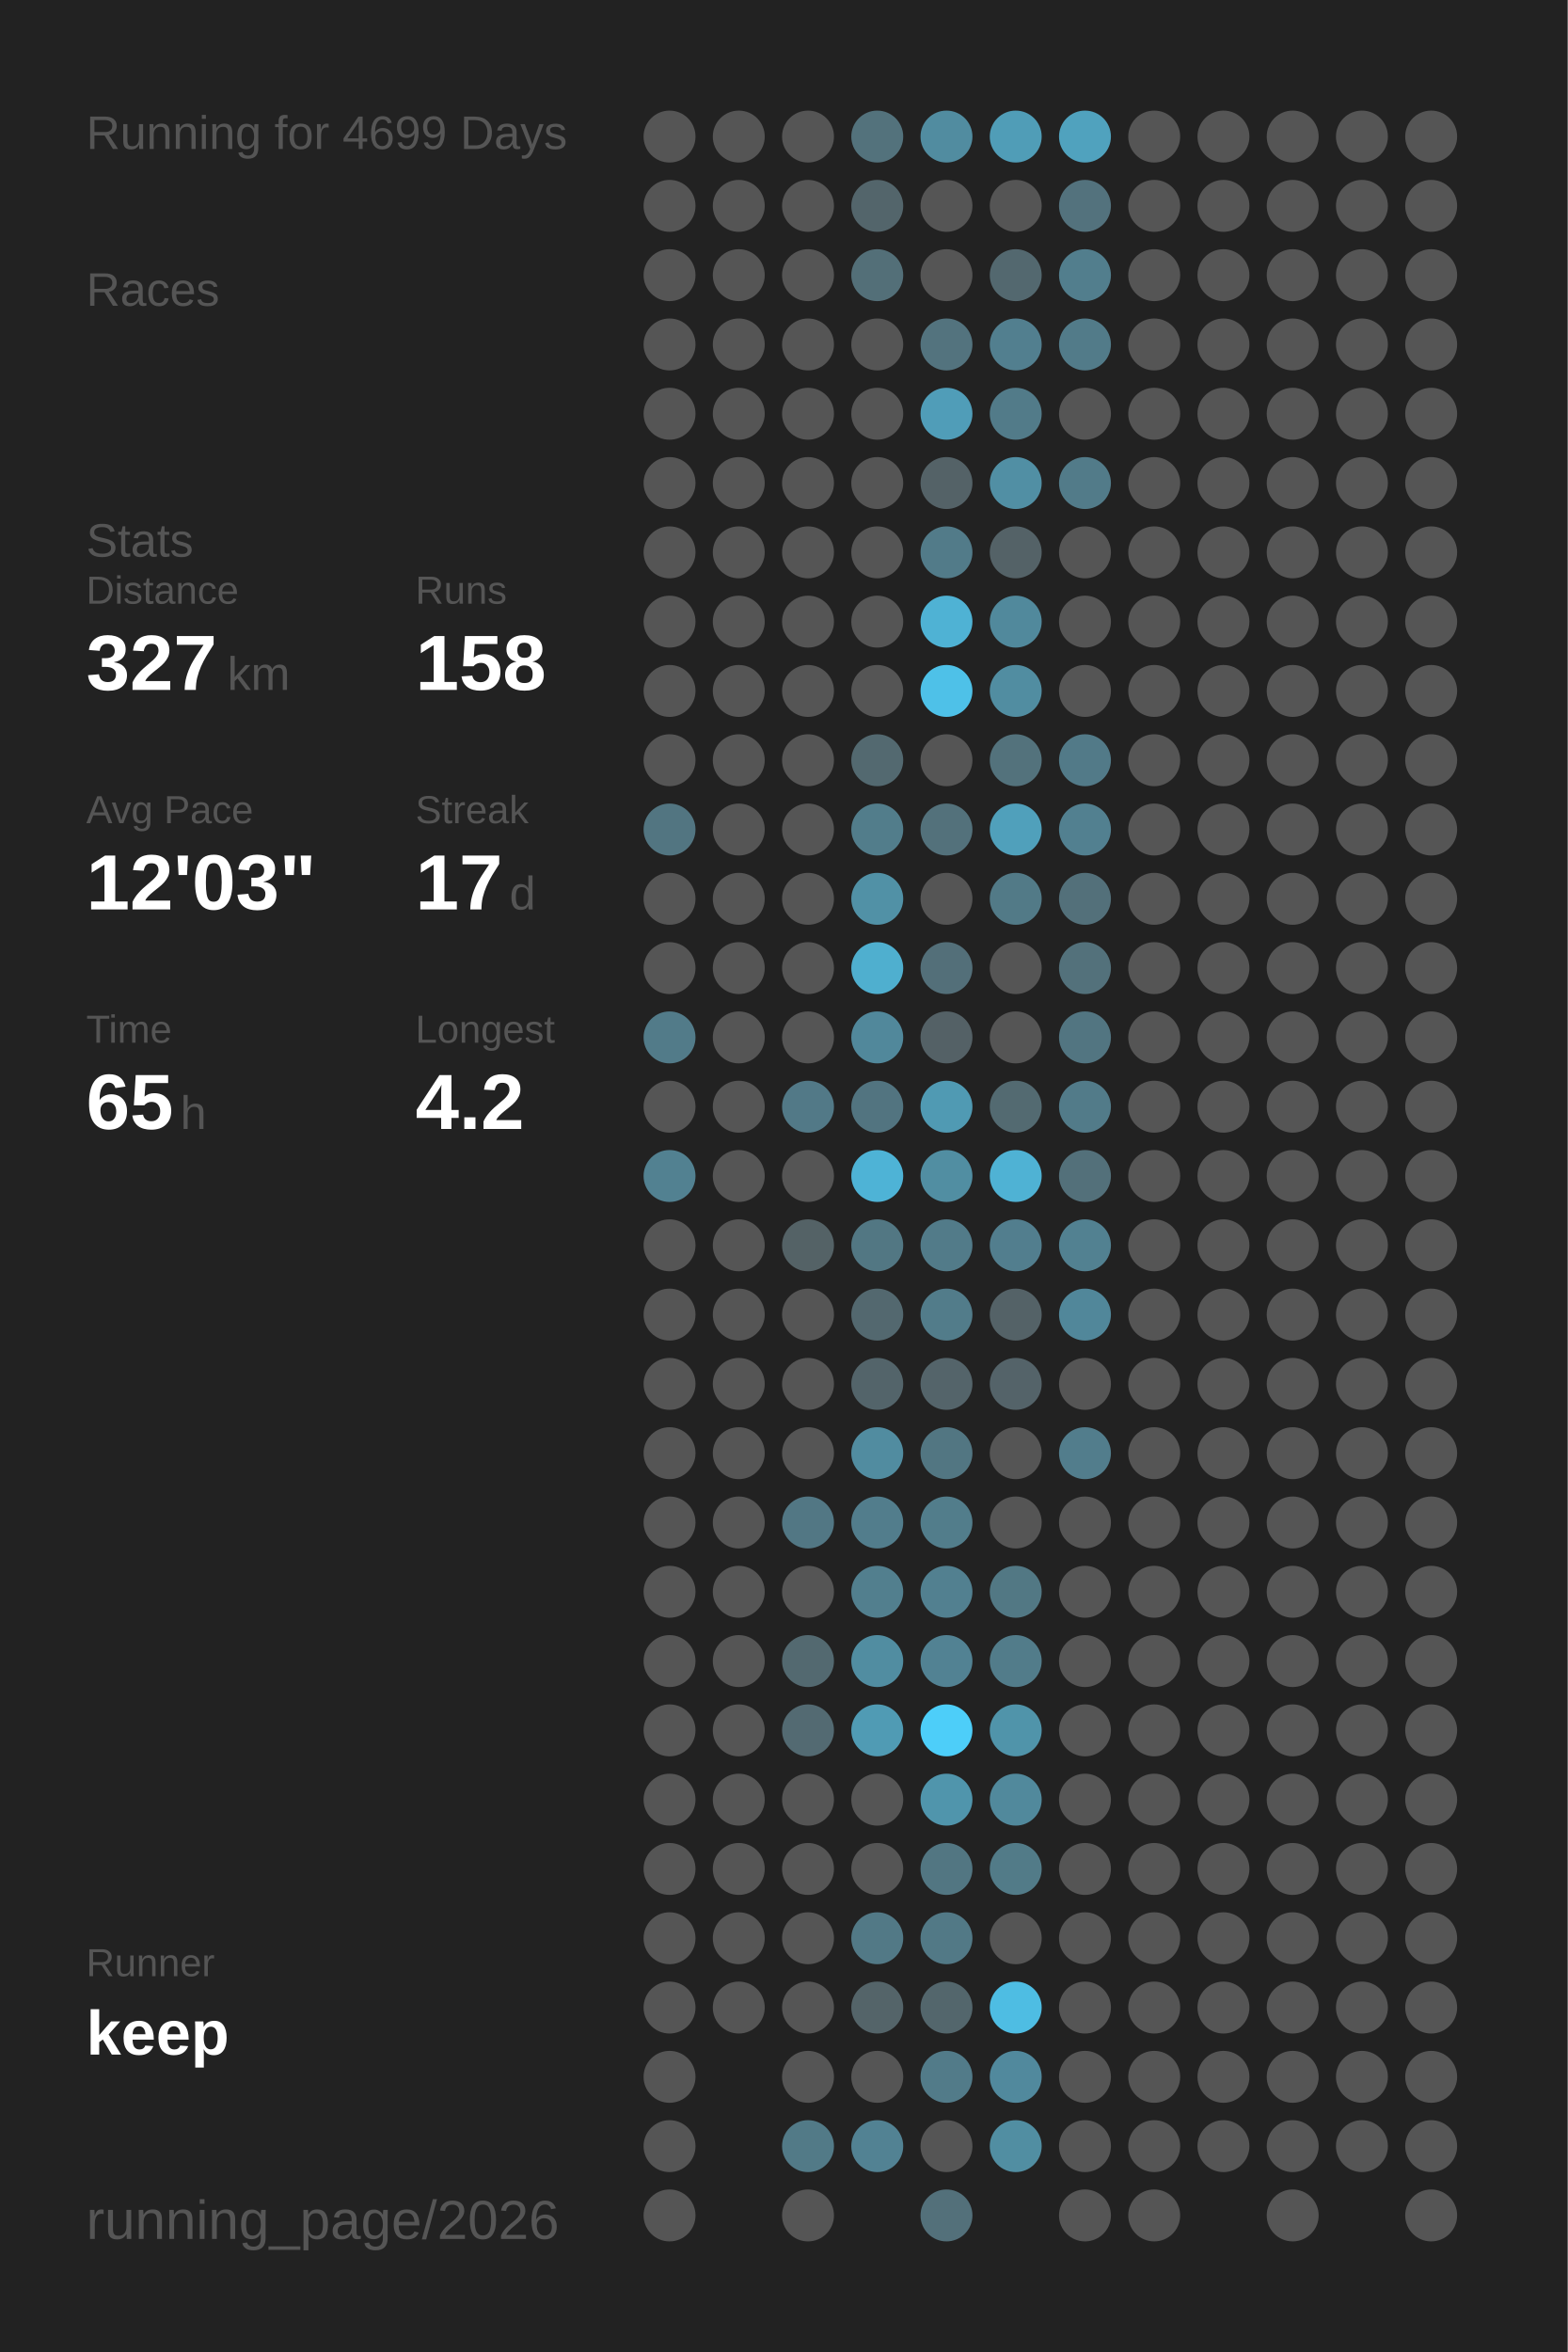
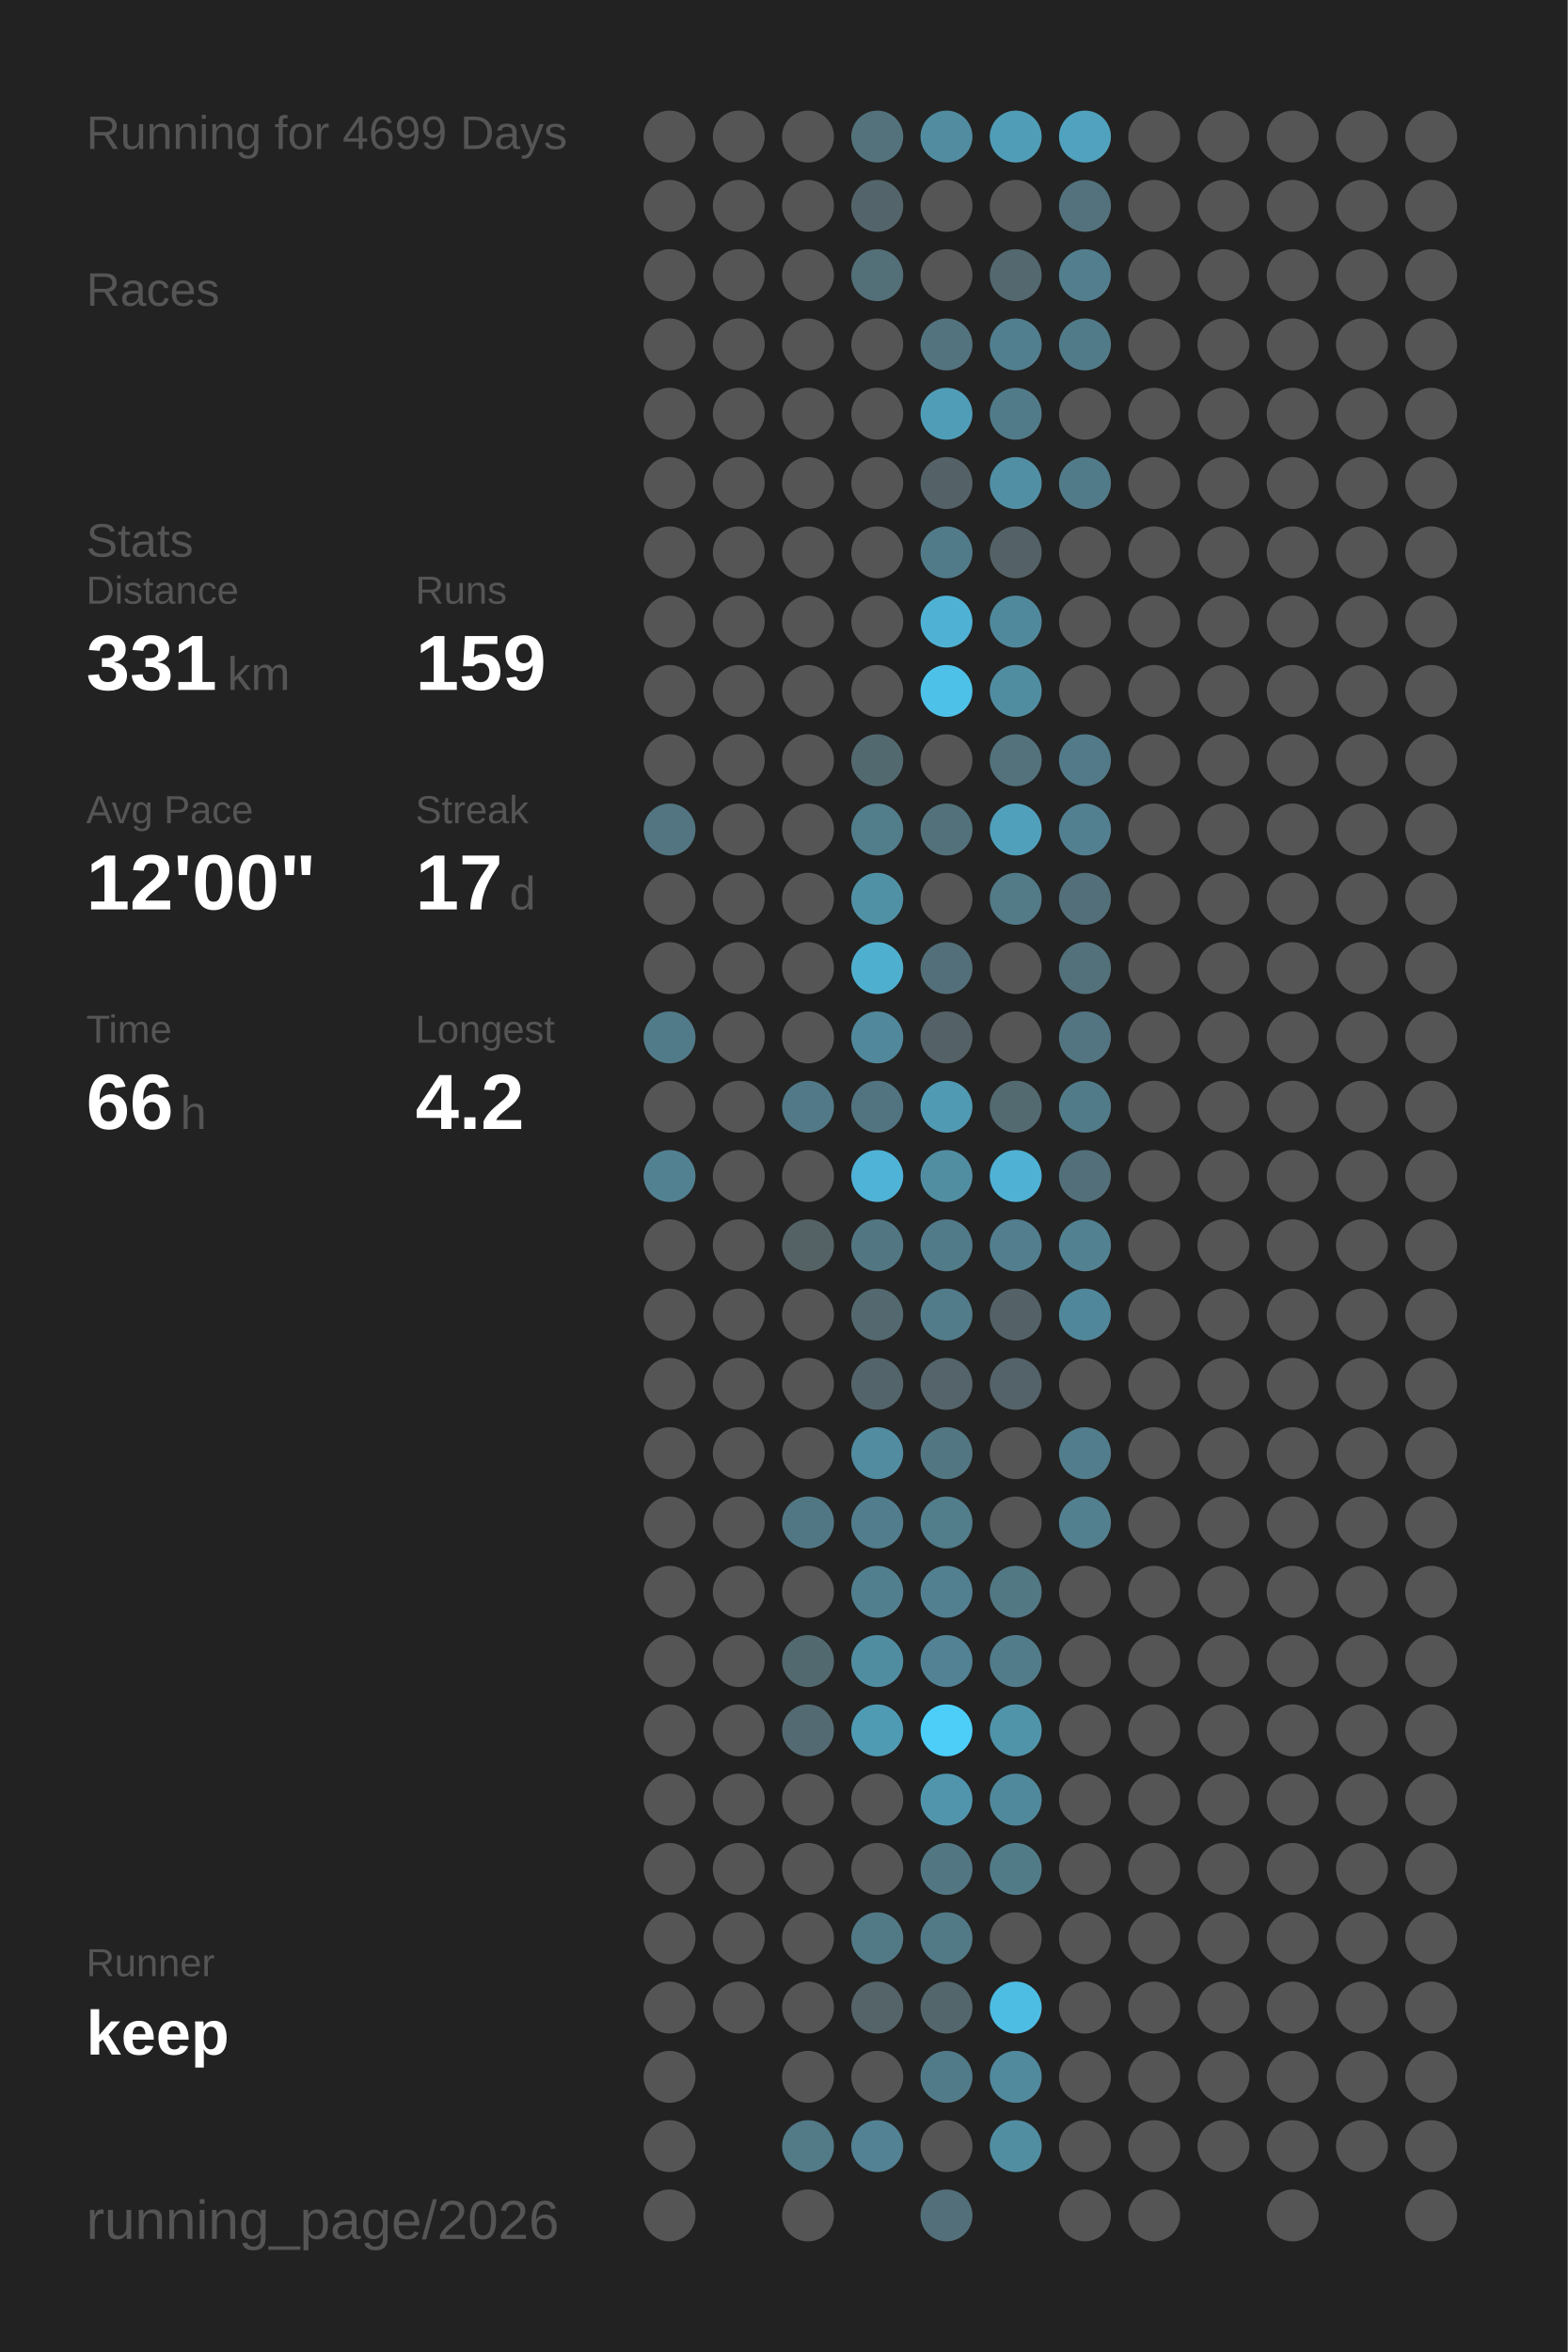
<svg xmlns="http://www.w3.org/2000/svg" baseProfile="full" height="300mm" version="1.1" viewBox="0,0,200,300" width="200mm">
  <defs />
  <rect fill="#222222" height="300" width="200" x="0" y="0" />
  <text fill="#555555" style="font-size:6px; font-family:Arial;" x="11" y="19">Running for 4699 Days</text>
  <text fill="#555555" style="font-size:6px; font-family:Arial;" x="11" y="39">Races</text>
  <text fill="#555555" style="font-size:6px; font-family:Arial;" x="11" y="71">Stats</text>
  <text fill="#555555" style="font-size:5px; font-family:Arial;" x="11" y="77">Distance</text>
-   <text fill="#FFFFFF" style="font-size:10px; font-family:Arial; font-weight:bold;" x="11" y="88">327</text>
+   <text fill="#FFFFFF" style="font-size:10px; font-family:Arial; font-weight:bold;" x="11" y="88">331</text>
  <text fill="#555555" style="font-size:6px; font-family:Arial;" x="29" y="88">km</text>
  <text fill="#555555" style="font-size:5px; font-family:Arial;" x="53" y="77">Runs</text>
-   <text fill="#FFFFFF" style="font-size:10px; font-family:Arial; font-weight:bold;" x="53" y="88">158</text>
+   <text fill="#FFFFFF" style="font-size:10px; font-family:Arial; font-weight:bold;" x="53" y="88">159</text>
  <text fill="#555555" style="font-size:5px; font-family:Arial;" x="11" y="105">Avg Pace</text>
-   <text fill="#FFFFFF" style="font-size:10px; font-family:Arial; font-weight:bold;" x="11" y="116">12'03"</text>
+   <text fill="#FFFFFF" style="font-size:10px; font-family:Arial; font-weight:bold;" x="11" y="116">12'00"</text>
  <text fill="#555555" style="font-size:5px; font-family:Arial;" x="53" y="105">Streak</text>
  <text fill="#FFFFFF" style="font-size:10px; font-family:Arial; font-weight:bold;" x="53" y="116">17</text>
  <text fill="#555555" style="font-size:6px; font-family:Arial;" x="65" y="116">d</text>
  <text fill="#555555" style="font-size:5px; font-family:Arial;" x="11" y="133">Time</text>
-   <text fill="#FFFFFF" style="font-size:10px; font-family:Arial; font-weight:bold;" x="11" y="144">65</text>
+   <text fill="#FFFFFF" style="font-size:10px; font-family:Arial; font-weight:bold;" x="11" y="144">66</text>
  <text fill="#555555" style="font-size:6px; font-family:Arial;" x="23" y="144">h</text>
  <text fill="#555555" style="font-size:5px; font-family:Arial;" x="53" y="133">Longest</text>
  <text fill="#FFFFFF" style="font-size:10px; font-family:Arial; font-weight:bold;" x="53" y="144">4.2</text>
  <text fill="#555555" style="font-size:5px; font-family:Arial;" x="11" y="252.065">Runner</text>
  <text fill="#FFFFFF" style="font-size:8px; font-family:Arial; font-weight:bold;" x="11" y="262.065">keep</text>
  <text fill="#555555" style="font-size:7px; font-family:Arial;" x="11" y="285.581">running_page/2026</text>
  <circle cx="85.417" cy="17.419" fill="#555555" r="3.312" />
  <circle cx="85.417" cy="26.258" fill="#555555" r="3.312" />
  <circle cx="85.417" cy="35.097" fill="#555555" r="3.312" />
  <circle cx="85.417" cy="43.935" fill="#555555" r="3.312" />
  <circle cx="85.417" cy="52.774" fill="#555555" r="3.312" />
  <circle cx="85.417" cy="61.613" fill="#555555" r="3.312" />
  <circle cx="85.417" cy="70.452" fill="#555555" r="3.312" />
  <circle cx="85.417" cy="79.29" fill="#555555" r="3.312" />
  <circle cx="85.417" cy="88.129" fill="#555555" r="3.312" />
  <circle cx="85.417" cy="96.968" fill="#555555" r="3.312" />
  <circle cx="85.417" cy="105.806" fill="#527581" r="3.312" />
  <circle cx="85.417" cy="114.645" fill="#555555" r="3.312" />
  <circle cx="85.417" cy="123.484" fill="#555555" r="3.312" />
  <circle cx="85.417" cy="132.323" fill="#527b89" r="3.312" />
  <circle cx="85.417" cy="141.161" fill="#555555" r="3.312" />
  <circle cx="85.417" cy="150" fill="#528191" r="3.312" />
  <circle cx="85.417" cy="158.839" fill="#555555" r="3.312" />
  <circle cx="85.417" cy="167.677" fill="#555555" r="3.312" />
  <circle cx="85.417" cy="176.516" fill="#555555" r="3.312" />
  <circle cx="85.417" cy="185.355" fill="#555555" r="3.312" />
  <circle cx="85.417" cy="194.194" fill="#555555" r="3.312" />
  <circle cx="85.417" cy="203.032" fill="#555555" r="3.312" />
  <circle cx="85.417" cy="211.871" fill="#555555" r="3.312" />
  <circle cx="85.417" cy="220.71" fill="#555555" r="3.312" />
  <circle cx="85.417" cy="229.548" fill="#555555" r="3.312" />
  <circle cx="85.417" cy="238.387" fill="#555555" r="3.312" />
  <circle cx="85.417" cy="247.226" fill="#555555" r="3.312" />
  <circle cx="85.417" cy="256.065" fill="#555555" r="3.312" />
  <circle cx="85.417" cy="264.903" fill="#555555" r="3.312" />
  <circle cx="85.417" cy="273.742" fill="#555555" r="3.312" />
  <circle cx="85.417" cy="282.581" fill="#555555" r="3.312" />
  <circle cx="94.25" cy="17.419" fill="#555555" r="3.312" />
  <circle cx="94.25" cy="26.258" fill="#555555" r="3.312" />
  <circle cx="94.25" cy="35.097" fill="#555555" r="3.312" />
  <circle cx="94.25" cy="43.935" fill="#555555" r="3.312" />
  <circle cx="94.25" cy="52.774" fill="#555555" r="3.312" />
  <circle cx="94.25" cy="61.613" fill="#555555" r="3.312" />
  <circle cx="94.25" cy="70.452" fill="#555555" r="3.312" />
  <circle cx="94.25" cy="79.29" fill="#555555" r="3.312" />
  <circle cx="94.25" cy="88.129" fill="#555555" r="3.312" />
  <circle cx="94.25" cy="96.968" fill="#555555" r="3.312" />
  <circle cx="94.25" cy="105.806" fill="#555555" r="3.312" />
  <circle cx="94.25" cy="114.645" fill="#555555" r="3.312" />
  <circle cx="94.25" cy="123.484" fill="#555555" r="3.312" />
  <circle cx="94.25" cy="132.323" fill="#555555" r="3.312" />
  <circle cx="94.25" cy="141.161" fill="#555555" r="3.312" />
  <circle cx="94.25" cy="150" fill="#555555" r="3.312" />
  <circle cx="94.25" cy="158.839" fill="#555555" r="3.312" />
  <circle cx="94.25" cy="167.677" fill="#555555" r="3.312" />
  <circle cx="94.25" cy="176.516" fill="#555555" r="3.312" />
  <circle cx="94.25" cy="185.355" fill="#555555" r="3.312" />
  <circle cx="94.25" cy="194.194" fill="#555555" r="3.312" />
  <circle cx="94.25" cy="203.032" fill="#555555" r="3.312" />
  <circle cx="94.25" cy="211.871" fill="#555555" r="3.312" />
  <circle cx="94.25" cy="220.71" fill="#555555" r="3.312" />
  <circle cx="94.25" cy="229.548" fill="#555555" r="3.312" />
  <circle cx="94.25" cy="238.387" fill="#555555" r="3.312" />
  <circle cx="94.25" cy="247.226" fill="#555555" r="3.312" />
  <circle cx="94.25" cy="256.065" fill="#555555" r="3.312" />
  <circle cx="103.083" cy="17.419" fill="#555555" r="3.312" />
  <circle cx="103.083" cy="26.258" fill="#555555" r="3.312" />
  <circle cx="103.083" cy="35.097" fill="#555555" r="3.312" />
  <circle cx="103.083" cy="43.935" fill="#555555" r="3.312" />
  <circle cx="103.083" cy="52.774" fill="#555555" r="3.312" />
  <circle cx="103.083" cy="61.613" fill="#555555" r="3.312" />
  <circle cx="103.083" cy="70.452" fill="#555555" r="3.312" />
  <circle cx="103.083" cy="79.29" fill="#555555" r="3.312" />
  <circle cx="103.083" cy="88.129" fill="#555555" r="3.312" />
  <circle cx="103.083" cy="96.968" fill="#555555" r="3.312" />
  <circle cx="103.083" cy="105.806" fill="#555555" r="3.312" />
  <circle cx="103.083" cy="114.645" fill="#555555" r="3.312" />
  <circle cx="103.083" cy="123.484" fill="#555555" r="3.312" />
  <circle cx="103.083" cy="132.323" fill="#555555" r="3.312" />
  <circle cx="103.083" cy="141.161" fill="#527987" r="3.312" />
  <circle cx="103.083" cy="150" fill="#555555" r="3.312" />
  <circle cx="103.083" cy="158.839" fill="#546266" r="3.312" />
  <circle cx="103.083" cy="167.677" fill="#555555" r="3.312" />
  <circle cx="103.083" cy="176.516" fill="#555555" r="3.312" />
  <circle cx="103.083" cy="185.355" fill="#555555" r="3.312" />
  <circle cx="103.083" cy="194.194" fill="#527784" r="3.312" />
  <circle cx="103.083" cy="203.032" fill="#555555" r="3.312" />
  <circle cx="103.083" cy="211.871" fill="#536970" r="3.312" />
  <circle cx="103.083" cy="220.71" fill="#536a72" r="3.312" />
  <circle cx="103.083" cy="229.548" fill="#555555" r="3.312" />
  <circle cx="103.083" cy="238.387" fill="#555555" r="3.312" />
  <circle cx="103.083" cy="247.226" fill="#555555" r="3.312" />
  <circle cx="103.083" cy="256.065" fill="#555555" r="3.312" />
  <circle cx="103.083" cy="264.903" fill="#555555" r="3.312" />
  <circle cx="103.083" cy="273.742" fill="#527a87" r="3.312" />
  <circle cx="103.083" cy="282.581" fill="#555555" r="3.312" />
  <circle cx="111.917" cy="17.419" fill="#53727c" r="3.312" />
  <circle cx="111.917" cy="26.258" fill="#53656b" r="3.312" />
  <circle cx="111.917" cy="35.097" fill="#536f78" r="3.312" />
  <circle cx="111.917" cy="43.935" fill="#555555" r="3.312" />
  <circle cx="111.917" cy="52.774" fill="#555555" r="3.312" />
  <circle cx="111.917" cy="61.613" fill="#555555" r="3.312" />
  <circle cx="111.917" cy="70.452" fill="#555555" r="3.312" />
  <circle cx="111.917" cy="79.29" fill="#555555" r="3.312" />
  <circle cx="111.917" cy="88.129" fill="#555555" r="3.312" />
  <circle cx="111.917" cy="96.968" fill="#536970" r="3.312" />
  <circle cx="111.917" cy="105.806" fill="#527d8b" r="3.312" />
  <circle cx="111.917" cy="114.645" fill="#5191a6" r="3.312" />
  <circle cx="111.917" cy="123.484" fill="#4fafcf" r="3.312" />
  <circle cx="111.917" cy="132.323" fill="#51889b" r="3.312" />
  <circle cx="111.917" cy="141.161" fill="#527480" r="3.312" />
  <circle cx="111.917" cy="150" fill="#4eb3d6" r="3.312" />
  <circle cx="111.917" cy="158.839" fill="#527783" r="3.312" />
  <circle cx="111.917" cy="167.677" fill="#53686f" r="3.312" />
  <circle cx="111.917" cy="176.516" fill="#53646a" r="3.312" />
  <circle cx="111.917" cy="185.355" fill="#518ca0" r="3.312" />
  <circle cx="111.917" cy="194.194" fill="#527d8c" r="3.312" />
  <circle cx="111.917" cy="203.032" fill="#527f8e" r="3.312" />
  <circle cx="111.917" cy="211.871" fill="#518da1" r="3.312" />
  <circle cx="111.917" cy="220.71" fill="#509bb4" r="3.312" />
  <circle cx="111.917" cy="229.548" fill="#555555" r="3.312" />
  <circle cx="111.917" cy="238.387" fill="#555555" r="3.312" />
  <circle cx="111.917" cy="247.226" fill="#527986" r="3.312" />
  <circle cx="111.917" cy="256.065" fill="#546469" r="3.312" />
  <circle cx="111.917" cy="264.903" fill="#555555" r="3.312" />
  <circle cx="111.917" cy="273.742" fill="#528293" r="3.312" />
  <circle cx="120.75" cy="17.419" fill="#518ca0" r="3.312" />
  <circle cx="120.75" cy="26.258" fill="#555555" r="3.312" />
  <circle cx="120.75" cy="35.097" fill="#555555" r="3.312" />
  <circle cx="120.75" cy="43.935" fill="#53737e" r="3.312" />
  <circle cx="120.75" cy="52.774" fill="#509db8" r="3.312" />
  <circle cx="120.75" cy="61.613" fill="#546267" r="3.312" />
  <circle cx="120.75" cy="70.452" fill="#527b89" r="3.312" />
  <circle cx="120.75" cy="79.29" fill="#4fb2d4" r="3.312" />
  <circle cx="120.75" cy="88.129" fill="#4ec1e8" r="3.312" />
  <circle cx="120.75" cy="96.968" fill="#555555" r="3.312" />
  <circle cx="120.75" cy="105.806" fill="#53717b" r="3.312" />
  <circle cx="120.75" cy="114.645" fill="#555555" r="3.312" />
  <circle cx="120.75" cy="123.484" fill="#536f79" r="3.312" />
  <circle cx="120.75" cy="132.323" fill="#546166" r="3.312" />
  <circle cx="120.75" cy="141.161" fill="#509ab3" r="3.312" />
  <circle cx="120.75" cy="150" fill="#518ea2" r="3.312" />
  <circle cx="120.75" cy="158.839" fill="#527b89" r="3.312" />
  <circle cx="120.75" cy="167.677" fill="#527c8a" r="3.312" />
  <circle cx="120.75" cy="176.516" fill="#54646a" r="3.312" />
  <circle cx="120.75" cy="185.355" fill="#527682" r="3.312" />
  <circle cx="120.75" cy="194.194" fill="#527d8b" r="3.312" />
  <circle cx="120.75" cy="203.032" fill="#528090" r="3.312" />
  <circle cx="120.75" cy="211.871" fill="#528293" r="3.312" />
  <circle cx="120.75" cy="220.71" fill="#4dcef9" r="3.312" />
  <circle cx="120.75" cy="229.548" fill="#5095ac" r="3.312" />
  <circle cx="120.75" cy="238.387" fill="#527682" r="3.312" />
  <circle cx="120.75" cy="247.226" fill="#527986" r="3.312" />
  <circle cx="120.75" cy="256.065" fill="#53666c" r="3.312" />
  <circle cx="120.75" cy="264.903" fill="#527b89" r="3.312" />
  <circle cx="120.75" cy="273.742" fill="#555555" r="3.312" />
  <circle cx="120.75" cy="282.581" fill="#53707a" r="3.312" />
  <circle cx="129.583" cy="17.419" fill="#509db7" r="3.312" />
  <circle cx="129.583" cy="26.258" fill="#555555" r="3.312" />
  <circle cx="129.583" cy="35.097" fill="#53686f" r="3.312" />
  <circle cx="129.583" cy="43.935" fill="#527f8f" r="3.312" />
  <circle cx="129.583" cy="52.774" fill="#527b89" r="3.312" />
  <circle cx="129.583" cy="61.613" fill="#518fa4" r="3.312" />
  <circle cx="129.583" cy="70.452" fill="#546267" r="3.312" />
  <circle cx="129.583" cy="79.29" fill="#51899c" r="3.312" />
  <circle cx="129.583" cy="88.129" fill="#518da1" r="3.312" />
  <circle cx="129.583" cy="96.968" fill="#53727c" r="3.312" />
  <circle cx="129.583" cy="105.806" fill="#50a0bb" r="3.312" />
  <circle cx="129.583" cy="114.645" fill="#527a87" r="3.312" />
  <circle cx="129.583" cy="123.484" fill="#555555" r="3.312" />
  <circle cx="129.583" cy="132.323" fill="#555555" r="3.312" />
  <circle cx="129.583" cy="141.161" fill="#536a71" r="3.312" />
  <circle cx="129.583" cy="150" fill="#4fb2d4" r="3.312" />
  <circle cx="129.583" cy="158.839" fill="#527e8e" r="3.312" />
  <circle cx="129.583" cy="167.677" fill="#546267" r="3.312" />
  <circle cx="129.583" cy="176.516" fill="#546369" r="3.312" />
  <circle cx="129.583" cy="185.355" fill="#555555" r="3.312" />
  <circle cx="129.583" cy="194.194" fill="#555555" r="3.312" />
  <circle cx="129.583" cy="203.032" fill="#527884" r="3.312" />
  <circle cx="129.583" cy="211.871" fill="#527c8a" r="3.312" />
  <circle cx="129.583" cy="220.71" fill="#5094aa" r="3.312" />
  <circle cx="129.583" cy="229.548" fill="#51899c" r="3.312" />
  <circle cx="129.583" cy="238.387" fill="#527b88" r="3.312" />
  <circle cx="129.583" cy="247.226" fill="#555555" r="3.312" />
  <circle cx="129.583" cy="256.065" fill="#4ebde3" r="3.312" />
  <circle cx="129.583" cy="264.903" fill="#51899d" r="3.312" />
  <circle cx="129.583" cy="273.742" fill="#518ea2" r="3.312" />
  <circle cx="138.417" cy="17.419" fill="#50a2be" r="3.312" />
  <circle cx="138.417" cy="26.258" fill="#53727d" r="3.312" />
  <circle cx="138.417" cy="35.097" fill="#527e8d" r="3.312" />
  <circle cx="138.417" cy="43.935" fill="#527b89" r="3.312" />
  <circle cx="138.417" cy="52.774" fill="#555555" r="3.312" />
  <circle cx="138.417" cy="61.613" fill="#527b89" r="3.312" />
  <circle cx="138.417" cy="70.452" fill="#555555" r="3.312" />
  <circle cx="138.417" cy="79.29" fill="#555555" r="3.312" />
  <circle cx="138.417" cy="88.129" fill="#555555" r="3.312" />
  <circle cx="138.417" cy="96.968" fill="#527a88" r="3.312" />
  <circle cx="138.417" cy="105.806" fill="#528090" r="3.312" />
  <circle cx="138.417" cy="114.645" fill="#53707a" r="3.312" />
  <circle cx="138.417" cy="123.484" fill="#53717b" r="3.312" />
  <circle cx="138.417" cy="132.323" fill="#527581" r="3.312" />
  <circle cx="138.417" cy="141.161" fill="#527b89" r="3.312" />
  <circle cx="138.417" cy="150" fill="#53707a" r="3.312" />
  <circle cx="138.417" cy="158.839" fill="#528191" r="3.312" />
  <circle cx="138.417" cy="167.677" fill="#51879a" r="3.312" />
  <circle cx="138.417" cy="176.516" fill="#555555" r="3.312" />
  <circle cx="138.417" cy="185.355" fill="#527d8c" r="3.312" />
-   <circle cx="138.417" cy="194.194" fill="#555555" r="3.312" />
+   <circle cx="138.417" cy="194.194" fill="#52808f" r="3.312" />
  <circle cx="138.417" cy="203.032" fill="#555555" r="3.312" />
  <circle cx="138.417" cy="211.871" fill="#555555" r="3.312" />
  <circle cx="138.417" cy="220.71" fill="#555555" r="3.312" />
  <circle cx="138.417" cy="229.548" fill="#555555" r="3.312" />
  <circle cx="138.417" cy="238.387" fill="#555555" r="3.312" />
  <circle cx="138.417" cy="247.226" fill="#555555" r="3.312" />
  <circle cx="138.417" cy="256.065" fill="#555555" r="3.312" />
  <circle cx="138.417" cy="264.903" fill="#555555" r="3.312" />
  <circle cx="138.417" cy="273.742" fill="#555555" r="3.312" />
  <circle cx="138.417" cy="282.581" fill="#555555" r="3.312" />
  <circle cx="147.25" cy="17.419" fill="#555555" r="3.312" />
  <circle cx="147.25" cy="26.258" fill="#555555" r="3.312" />
  <circle cx="147.25" cy="35.097" fill="#555555" r="3.312" />
  <circle cx="147.25" cy="43.935" fill="#555555" r="3.312" />
  <circle cx="147.25" cy="52.774" fill="#555555" r="3.312" />
  <circle cx="147.25" cy="61.613" fill="#555555" r="3.312" />
  <circle cx="147.25" cy="70.452" fill="#555555" r="3.312" />
  <circle cx="147.25" cy="79.29" fill="#555555" r="3.312" />
  <circle cx="147.25" cy="88.129" fill="#555555" r="3.312" />
  <circle cx="147.25" cy="96.968" fill="#555555" r="3.312" />
  <circle cx="147.25" cy="105.806" fill="#555555" r="3.312" />
  <circle cx="147.25" cy="114.645" fill="#555555" r="3.312" />
  <circle cx="147.25" cy="123.484" fill="#555555" r="3.312" />
  <circle cx="147.25" cy="132.323" fill="#555555" r="3.312" />
  <circle cx="147.25" cy="141.161" fill="#555555" r="3.312" />
  <circle cx="147.25" cy="150" fill="#555555" r="3.312" />
  <circle cx="147.25" cy="158.839" fill="#555555" r="3.312" />
  <circle cx="147.25" cy="167.677" fill="#555555" r="3.312" />
  <circle cx="147.25" cy="176.516" fill="#555555" r="3.312" />
  <circle cx="147.25" cy="185.355" fill="#555555" r="3.312" />
  <circle cx="147.25" cy="194.194" fill="#555555" r="3.312" />
  <circle cx="147.25" cy="203.032" fill="#555555" r="3.312" />
  <circle cx="147.25" cy="211.871" fill="#555555" r="3.312" />
  <circle cx="147.25" cy="220.71" fill="#555555" r="3.312" />
  <circle cx="147.25" cy="229.548" fill="#555555" r="3.312" />
  <circle cx="147.25" cy="238.387" fill="#555555" r="3.312" />
  <circle cx="147.25" cy="247.226" fill="#555555" r="3.312" />
  <circle cx="147.25" cy="256.065" fill="#555555" r="3.312" />
  <circle cx="147.25" cy="264.903" fill="#555555" r="3.312" />
  <circle cx="147.25" cy="273.742" fill="#555555" r="3.312" />
  <circle cx="147.25" cy="282.581" fill="#555555" r="3.312" />
  <circle cx="156.083" cy="17.419" fill="#555555" r="3.312" />
  <circle cx="156.083" cy="26.258" fill="#555555" r="3.312" />
  <circle cx="156.083" cy="35.097" fill="#555555" r="3.312" />
  <circle cx="156.083" cy="43.935" fill="#555555" r="3.312" />
  <circle cx="156.083" cy="52.774" fill="#555555" r="3.312" />
  <circle cx="156.083" cy="61.613" fill="#555555" r="3.312" />
  <circle cx="156.083" cy="70.452" fill="#555555" r="3.312" />
  <circle cx="156.083" cy="79.29" fill="#555555" r="3.312" />
  <circle cx="156.083" cy="88.129" fill="#555555" r="3.312" />
  <circle cx="156.083" cy="96.968" fill="#555555" r="3.312" />
  <circle cx="156.083" cy="105.806" fill="#555555" r="3.312" />
  <circle cx="156.083" cy="114.645" fill="#555555" r="3.312" />
  <circle cx="156.083" cy="123.484" fill="#555555" r="3.312" />
  <circle cx="156.083" cy="132.323" fill="#555555" r="3.312" />
  <circle cx="156.083" cy="141.161" fill="#555555" r="3.312" />
  <circle cx="156.083" cy="150" fill="#555555" r="3.312" />
  <circle cx="156.083" cy="158.839" fill="#555555" r="3.312" />
  <circle cx="156.083" cy="167.677" fill="#555555" r="3.312" />
  <circle cx="156.083" cy="176.516" fill="#555555" r="3.312" />
  <circle cx="156.083" cy="185.355" fill="#555555" r="3.312" />
  <circle cx="156.083" cy="194.194" fill="#555555" r="3.312" />
  <circle cx="156.083" cy="203.032" fill="#555555" r="3.312" />
  <circle cx="156.083" cy="211.871" fill="#555555" r="3.312" />
  <circle cx="156.083" cy="220.71" fill="#555555" r="3.312" />
  <circle cx="156.083" cy="229.548" fill="#555555" r="3.312" />
  <circle cx="156.083" cy="238.387" fill="#555555" r="3.312" />
  <circle cx="156.083" cy="247.226" fill="#555555" r="3.312" />
  <circle cx="156.083" cy="256.065" fill="#555555" r="3.312" />
  <circle cx="156.083" cy="264.903" fill="#555555" r="3.312" />
  <circle cx="156.083" cy="273.742" fill="#555555" r="3.312" />
  <circle cx="164.917" cy="17.419" fill="#555555" r="3.312" />
  <circle cx="164.917" cy="26.258" fill="#555555" r="3.312" />
  <circle cx="164.917" cy="35.097" fill="#555555" r="3.312" />
  <circle cx="164.917" cy="43.935" fill="#555555" r="3.312" />
  <circle cx="164.917" cy="52.774" fill="#555555" r="3.312" />
  <circle cx="164.917" cy="61.613" fill="#555555" r="3.312" />
  <circle cx="164.917" cy="70.452" fill="#555555" r="3.312" />
  <circle cx="164.917" cy="79.29" fill="#555555" r="3.312" />
  <circle cx="164.917" cy="88.129" fill="#555555" r="3.312" />
  <circle cx="164.917" cy="96.968" fill="#555555" r="3.312" />
  <circle cx="164.917" cy="105.806" fill="#555555" r="3.312" />
  <circle cx="164.917" cy="114.645" fill="#555555" r="3.312" />
  <circle cx="164.917" cy="123.484" fill="#555555" r="3.312" />
  <circle cx="164.917" cy="132.323" fill="#555555" r="3.312" />
  <circle cx="164.917" cy="141.161" fill="#555555" r="3.312" />
  <circle cx="164.917" cy="150" fill="#555555" r="3.312" />
  <circle cx="164.917" cy="158.839" fill="#555555" r="3.312" />
  <circle cx="164.917" cy="167.677" fill="#555555" r="3.312" />
  <circle cx="164.917" cy="176.516" fill="#555555" r="3.312" />
  <circle cx="164.917" cy="185.355" fill="#555555" r="3.312" />
  <circle cx="164.917" cy="194.194" fill="#555555" r="3.312" />
  <circle cx="164.917" cy="203.032" fill="#555555" r="3.312" />
  <circle cx="164.917" cy="211.871" fill="#555555" r="3.312" />
  <circle cx="164.917" cy="220.71" fill="#555555" r="3.312" />
  <circle cx="164.917" cy="229.548" fill="#555555" r="3.312" />
  <circle cx="164.917" cy="238.387" fill="#555555" r="3.312" />
  <circle cx="164.917" cy="247.226" fill="#555555" r="3.312" />
  <circle cx="164.917" cy="256.065" fill="#555555" r="3.312" />
  <circle cx="164.917" cy="264.903" fill="#555555" r="3.312" />
  <circle cx="164.917" cy="273.742" fill="#555555" r="3.312" />
  <circle cx="164.917" cy="282.581" fill="#555555" r="3.312" />
  <circle cx="173.75" cy="17.419" fill="#555555" r="3.312" />
  <circle cx="173.75" cy="26.258" fill="#555555" r="3.312" />
  <circle cx="173.75" cy="35.097" fill="#555555" r="3.312" />
  <circle cx="173.75" cy="43.935" fill="#555555" r="3.312" />
  <circle cx="173.75" cy="52.774" fill="#555555" r="3.312" />
  <circle cx="173.75" cy="61.613" fill="#555555" r="3.312" />
  <circle cx="173.75" cy="70.452" fill="#555555" r="3.312" />
  <circle cx="173.75" cy="79.29" fill="#555555" r="3.312" />
  <circle cx="173.75" cy="88.129" fill="#555555" r="3.312" />
  <circle cx="173.75" cy="96.968" fill="#555555" r="3.312" />
  <circle cx="173.75" cy="105.806" fill="#555555" r="3.312" />
  <circle cx="173.75" cy="114.645" fill="#555555" r="3.312" />
  <circle cx="173.75" cy="123.484" fill="#555555" r="3.312" />
  <circle cx="173.75" cy="132.323" fill="#555555" r="3.312" />
  <circle cx="173.75" cy="141.161" fill="#555555" r="3.312" />
  <circle cx="173.75" cy="150" fill="#555555" r="3.312" />
  <circle cx="173.75" cy="158.839" fill="#555555" r="3.312" />
  <circle cx="173.75" cy="167.677" fill="#555555" r="3.312" />
  <circle cx="173.75" cy="176.516" fill="#555555" r="3.312" />
  <circle cx="173.75" cy="185.355" fill="#555555" r="3.312" />
  <circle cx="173.75" cy="194.194" fill="#555555" r="3.312" />
  <circle cx="173.75" cy="203.032" fill="#555555" r="3.312" />
  <circle cx="173.75" cy="211.871" fill="#555555" r="3.312" />
  <circle cx="173.75" cy="220.71" fill="#555555" r="3.312" />
  <circle cx="173.75" cy="229.548" fill="#555555" r="3.312" />
  <circle cx="173.75" cy="238.387" fill="#555555" r="3.312" />
  <circle cx="173.75" cy="247.226" fill="#555555" r="3.312" />
  <circle cx="173.75" cy="256.065" fill="#555555" r="3.312" />
  <circle cx="173.75" cy="264.903" fill="#555555" r="3.312" />
  <circle cx="173.75" cy="273.742" fill="#555555" r="3.312" />
  <circle cx="182.583" cy="17.419" fill="#555555" r="3.312" />
  <circle cx="182.583" cy="26.258" fill="#555555" r="3.312" />
  <circle cx="182.583" cy="35.097" fill="#555555" r="3.312" />
  <circle cx="182.583" cy="43.935" fill="#555555" r="3.312" />
  <circle cx="182.583" cy="52.774" fill="#555555" r="3.312" />
  <circle cx="182.583" cy="61.613" fill="#555555" r="3.312" />
  <circle cx="182.583" cy="70.452" fill="#555555" r="3.312" />
  <circle cx="182.583" cy="79.29" fill="#555555" r="3.312" />
  <circle cx="182.583" cy="88.129" fill="#555555" r="3.312" />
  <circle cx="182.583" cy="96.968" fill="#555555" r="3.312" />
  <circle cx="182.583" cy="105.806" fill="#555555" r="3.312" />
  <circle cx="182.583" cy="114.645" fill="#555555" r="3.312" />
  <circle cx="182.583" cy="123.484" fill="#555555" r="3.312" />
  <circle cx="182.583" cy="132.323" fill="#555555" r="3.312" />
  <circle cx="182.583" cy="141.161" fill="#555555" r="3.312" />
  <circle cx="182.583" cy="150" fill="#555555" r="3.312" />
  <circle cx="182.583" cy="158.839" fill="#555555" r="3.312" />
  <circle cx="182.583" cy="167.677" fill="#555555" r="3.312" />
  <circle cx="182.583" cy="176.516" fill="#555555" r="3.312" />
  <circle cx="182.583" cy="185.355" fill="#555555" r="3.312" />
  <circle cx="182.583" cy="194.194" fill="#555555" r="3.312" />
  <circle cx="182.583" cy="203.032" fill="#555555" r="3.312" />
  <circle cx="182.583" cy="211.871" fill="#555555" r="3.312" />
  <circle cx="182.583" cy="220.71" fill="#555555" r="3.312" />
  <circle cx="182.583" cy="229.548" fill="#555555" r="3.312" />
  <circle cx="182.583" cy="238.387" fill="#555555" r="3.312" />
  <circle cx="182.583" cy="247.226" fill="#555555" r="3.312" />
  <circle cx="182.583" cy="256.065" fill="#555555" r="3.312" />
  <circle cx="182.583" cy="264.903" fill="#555555" r="3.312" />
  <circle cx="182.583" cy="273.742" fill="#555555" r="3.312" />
  <circle cx="182.583" cy="282.581" fill="#555555" r="3.312" />
</svg>
